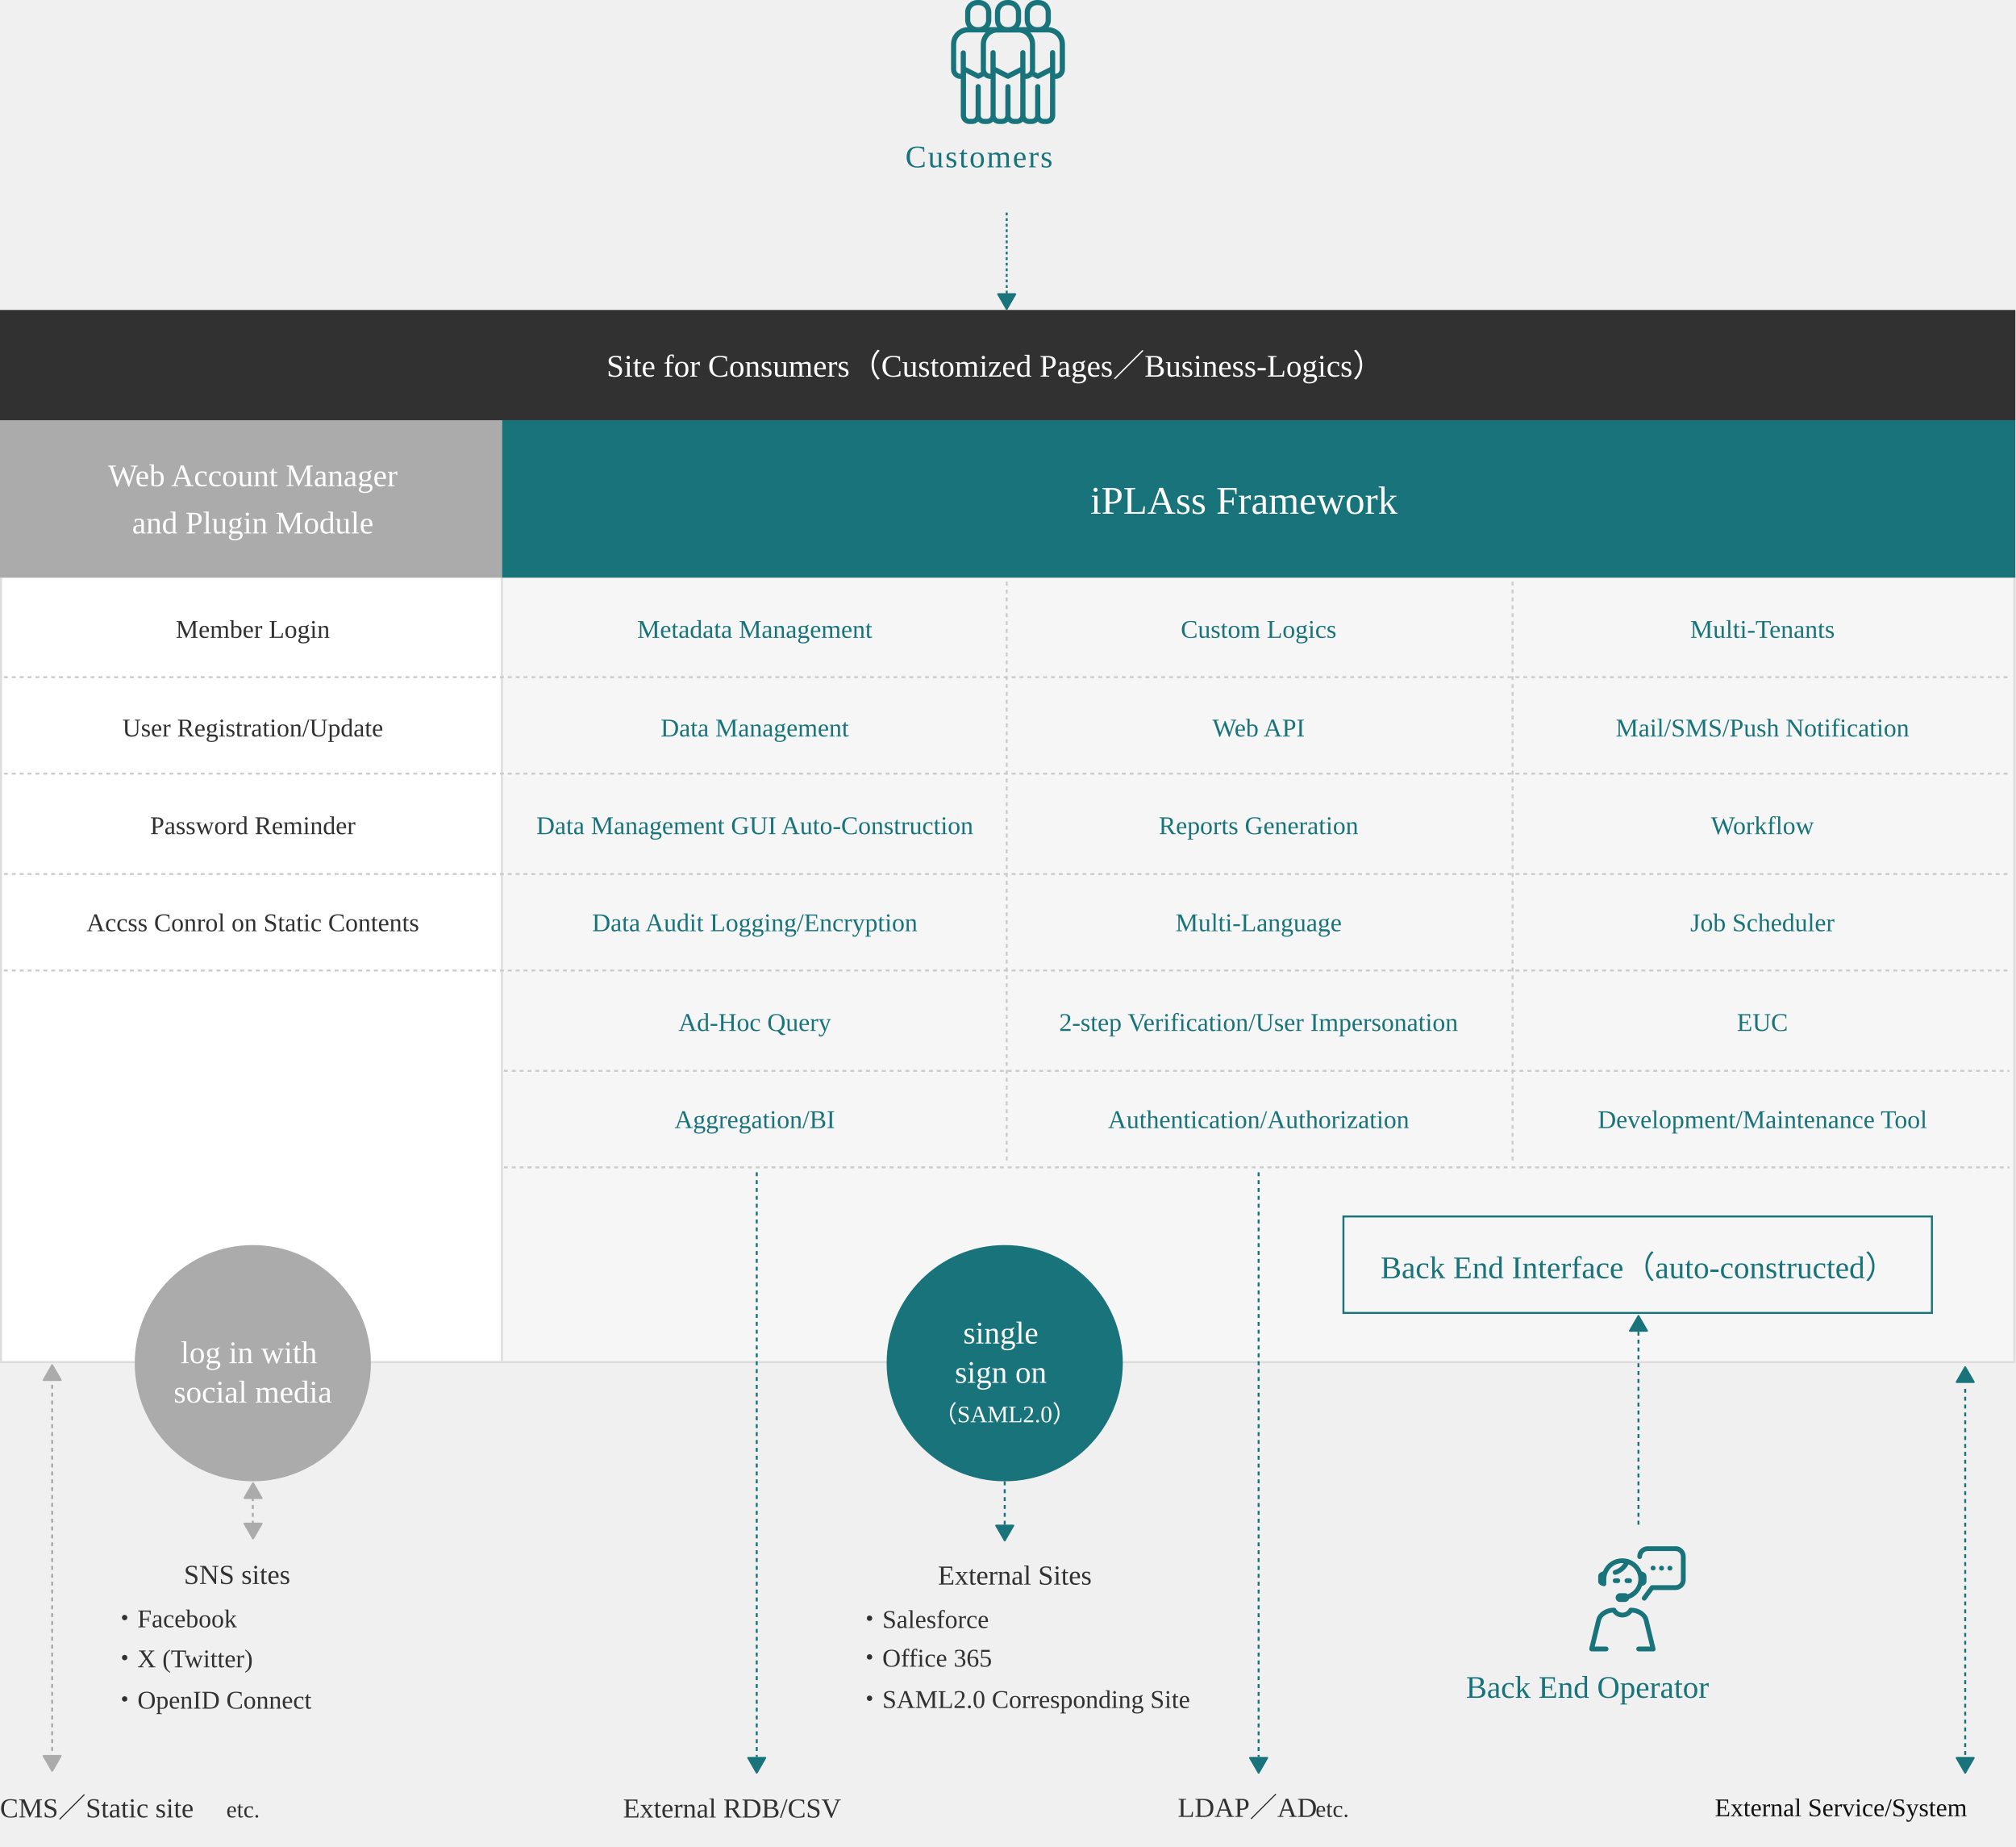
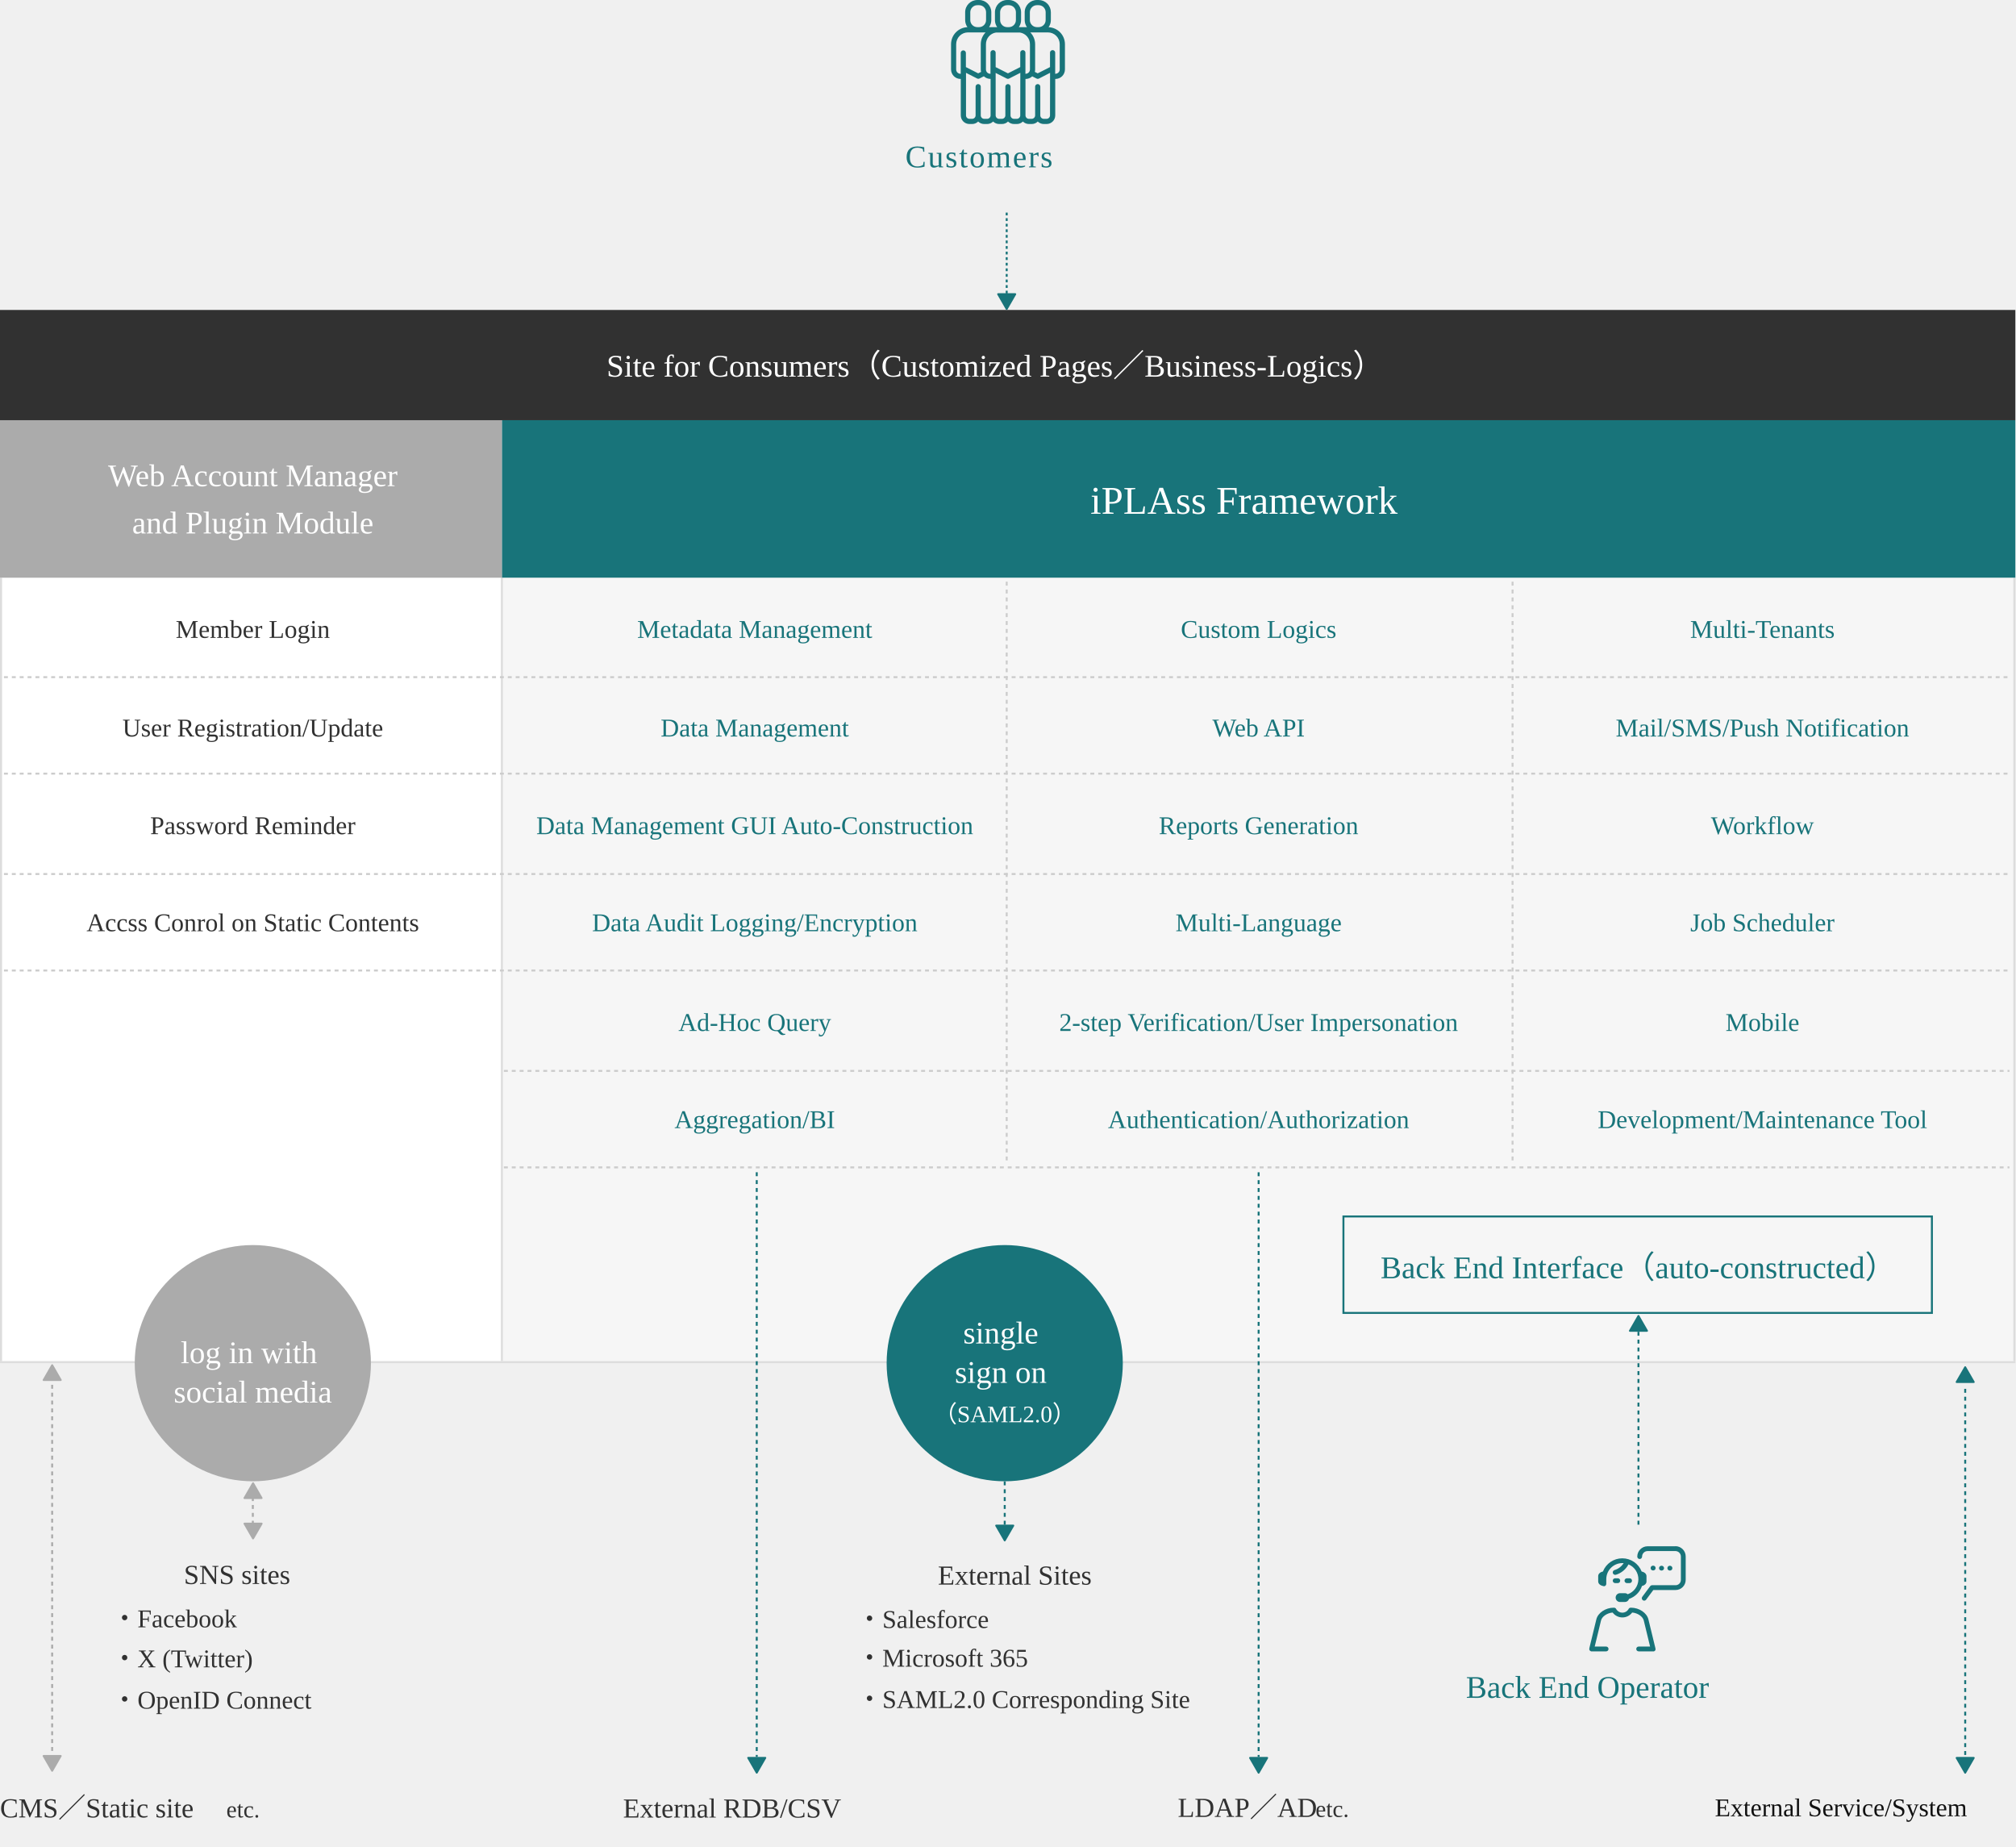
<svg xmlns="http://www.w3.org/2000/svg" width="1024.33" height="938" viewBox="0 0 1024.33 938">
  <g id="iPLAss_Conceptual_Diagram" data-name="iPLAss Conceptual Diagram">
    <rect x="255" y="293.46" width="768" height="398" style="fill:#f6f6f6" />
    <rect x="1" y="293.5" width="254" height="397.96" style="fill:#fff" />
    <path d="M981.1,618.47v48h-298v-48h298m1-1h-300v50h300v-50Z" style="fill:#18747a" />
    <line x1="511.5" y1="295.5" x2="511.5" y2="589.65" style="fill:none;stroke:#ccc;stroke-miterlimit:10;stroke-dasharray:2" />
    <line x1="768.53" y1="295.5" x2="768.53" y2="589.65" style="fill:none;stroke:#ccc;stroke-miterlimit:10;stroke-dasharray:2" />
    <rect y="293.5" width="1" height="398" style="fill:#ddd" />
    <rect x="254.5" y="293.46" width="1" height="398" style="fill:#ddd" />
    <rect x="1023" y="293.51" width="1" height="398" style="fill:#ddd" />
    <rect y="691.5" width="1024" height="1" style="fill:#ddd" />
    <line x1="63" y1="322.5" x2="63" y2="322.5" style="fill:none;stroke:#18747a;stroke-miterlimit:10" />
    <line x1="2.01" y1="344" x2="1021.01" y2="344" style="fill:none;stroke:#ccc;stroke-miterlimit:10;stroke-dasharray:2" />
    <line x1="2.01" y1="393.01" x2="1021.01" y2="393.01" style="fill:none;stroke:#ccc;stroke-miterlimit:10;stroke-dasharray:2" />
    <line x1="2.01" y1="444.01" x2="1020.01" y2="444.01" style="fill:none;stroke:#ccc;stroke-miterlimit:10;stroke-dasharray:2" />
    <line x1="2.01" y1="493.02" x2="1021.01" y2="493.02" style="fill:none;stroke:#ccc;stroke-miterlimit:10;stroke-dasharray:2" />
    <line x1="256.03" y1="544.02" x2="1021.01" y2="544.02" style="fill:none;stroke:#ccc;stroke-miterlimit:10;stroke-dasharray:2" />
    <line x1="256.03" y1="593.03" x2="1021.01" y2="593.03" style="fill:none;stroke:#ccc;stroke-miterlimit:10;stroke-dasharray:2" />
    <line x1="26.5" y1="703.49" x2="26.5" y2="889.49" style="fill:none;stroke:#ababab;stroke-miterlimit:10;stroke-dasharray:2" />
    <line x1="384.5" y1="595.51" x2="384.5" y2="892.52" style="fill:none;stroke:#18747a;stroke-miterlimit:10;stroke-dasharray:2" />
    <line x1="639.51" y1="595.53" x2="639.51" y2="892.54" style="fill:none;stroke:#18747a;stroke-miterlimit:10;stroke-dasharray:2" />
    <line x1="832.5" y1="676.54" x2="832.5" y2="775.53" style="fill:none;stroke:#18747a;stroke-miterlimit:10;stroke-dasharray:2" />
    <line x1="510.5" y1="752.55" x2="510.5" y2="775.53" style="fill:none;stroke:#18747a;stroke-miterlimit:10;stroke-dasharray:2" />
    <line x1="128.46" y1="760.55" x2="128.46" y2="774.53" style="fill:none;stroke:#ababab;stroke-miterlimit:10;stroke-dasharray:2" />
    <line x1="998.52" y1="705.54" x2="998.52" y2="892.54" style="fill:none;stroke:#18747a;stroke-miterlimit:10;stroke-dasharray:2" />
    <circle cx="128.46" cy="692.5" r="60" style="fill:#ababab" />
    <circle cx="510.5" cy="692.5" r="60" style="fill:#18747a" />
    <path d="M26.1,693.27l-4.36,7.57a.46.46,0,0,0,.4.7h8.74a.47.47,0,0,0,.41-.7l-4.37-7.57a.48.48,0,0,0-.82,0Zm0,0" style="fill:#ababab" />
    <path d="M26.91,899.83l4.36-7.57a.46.46,0,0,0-.4-.7H22.13a.46.46,0,0,0-.4.7l4.36,7.57a.48.48,0,0,0,.82,0Zm0,0" style="fill:#ababab" />
    <path d="M384.91,900.79l4.36-7.57a.46.46,0,0,0-.4-.7h-8.74a.46.46,0,0,0-.4.7l4.36,7.57a.48.48,0,0,0,.82,0Zm0,0" style="fill:#18747a" />
    <path d="M510.91,782.8l4.37-7.57a.47.47,0,0,0-.4-.7h-8.74a.47.47,0,0,0-.41.7l4.37,7.57a.47.47,0,0,0,.81,0Zm0,0" style="fill:#18747a" />
    <path d="M639.91,900.81l4.37-7.57a.47.47,0,0,0-.4-.7h-8.75a.47.47,0,0,0-.4.7l4.37,7.57a.47.47,0,0,0,.81,0Zm0,0" style="fill:#18747a" />
    <path d="M832.09,668.27l-4.36,7.57a.46.46,0,0,0,.4.7h8.74a.46.46,0,0,0,.4-.7l-4.36-7.57a.48.48,0,0,0-.82,0Zm0,0" style="fill:#18747a" />
    <path d="M998.92,900.81l4.37-7.57a.47.47,0,0,0-.4-.7h-8.74a.47.47,0,0,0-.41.7l4.37,7.57a.47.47,0,0,0,.81,0Zm0,0" style="fill:#18747a" />
    <path d="M998.11,694.3l-4.37,7.56a.47.47,0,0,0,.41.7h8.74a.47.47,0,0,0,.4-.7l-4.37-7.56a.46.46,0,0,0-.81,0Zm0,0" style="fill:#18747a" />
    <path d="M128.16,753.24l-4.37,7.56a.47.47,0,0,0,.41.7h8.74a.47.47,0,0,0,.4-.7L129,753.24a.47.47,0,0,0-.81,0Zm0,0" style="fill:#ababab" />
    <path d="M129,781.8l4.37-7.57a.47.47,0,0,0-.4-.7H124.2a.47.47,0,0,0-.41.7l4.37,7.57a.47.47,0,0,0,.81,0Zm0,0" style="fill:#ababab" />
    <rect x="255" y="213.46" width="769" height="80" style="fill:#18747a" />
    <rect y="213.46" width="255" height="80" style="fill:#ababab" />
    <rect y="157.46" width="1024" height="56" style="fill:#313131" />
    <text transform="translate(460 85)" style="font-size:16px;fill:#18747a;;letter-spacing:0.05em">  Customers</text>
    <line x1="511.5" y1="108" x2="511.5" y2="150.5" style="fill:none;stroke:#18747a;stroke-miterlimit:10;stroke-dasharray:1.417" />
    <path d="M511.91,157.23l4.36-7.57a.46.46,0,0,0-.4-.7h-8.74a.46.46,0,0,0-.4.7l4.36,7.57a.48.48,0,0,0,.82,0Zm0,0" style="fill:#18747a" />
    <path d="M532.79,13.82a6.22,6.22,0,0,0,1.15-3.59v-4A6.22,6.22,0,0,0,527.72,0h-.85a6.22,6.22,0,0,0-6.22,6.21v4a6.23,6.23,0,0,0,1.14,3.58h-4.12a6.15,6.15,0,0,0,1.14-3.58v-4A6.22,6.22,0,0,0,512.6,0h-.86a6.22,6.22,0,0,0-6.21,6.21v4a6.15,6.15,0,0,0,1.14,3.58h-4.13a6.15,6.15,0,0,0,1.14-3.58v-4A6.22,6.22,0,0,0,497.47,0h-.85a6.22,6.22,0,0,0-6.22,6.21v4a6.22,6.22,0,0,0,1.15,3.59,8.67,8.67,0,0,0-8.32,8.64V35.28a4.85,4.85,0,0,0,4.86,4.83h.08V58.62A4.39,4.39,0,0,0,492.55,63H494A4.35,4.35,0,0,0,497,61.74,4.37,4.37,0,0,0,500.11,63h1.43a4.34,4.34,0,0,0,3.06-1.26A4.38,4.38,0,0,0,507.67,63h1.43a4.37,4.37,0,0,0,3.07-1.26A4.35,4.35,0,0,0,515.24,63h1.42a4.35,4.35,0,0,0,3.07-1.26A4.37,4.37,0,0,0,522.8,63h1.42a4.35,4.35,0,0,0,3.07-1.26A4.37,4.37,0,0,0,530.36,63h1.43a4.39,4.39,0,0,0,4.38-4.38V40.11h.08a4.84,4.84,0,0,0,4.85-4.83V22.46A8.66,8.66,0,0,0,532.79,13.82Zm-9.51-7.61a3.59,3.59,0,0,1,3.59-3.58h.85a3.58,3.58,0,0,1,3.58,3.58v4a3.58,3.58,0,0,1-3.58,3.58h-.85a3.59,3.59,0,0,1-3.59-3.58Zm-15.12,0a3.58,3.58,0,0,1,3.58-3.58h.86a3.59,3.59,0,0,1,3.58,3.58v4a3.59,3.59,0,0,1-3.58,3.58h-.86a3.58,3.58,0,0,1-3.58-3.58ZM493,6.21a3.59,3.59,0,0,1,3.59-3.58h.85a3.58,3.58,0,0,1,3.58,3.58v4a3.58,3.58,0,0,1-3.58,3.58h-.85A3.59,3.59,0,0,1,493,10.23Zm-3.55,19.37a1.31,1.31,0,0,0-1.31,1.32h0V37.49h-.08a2.21,2.21,0,0,1-2.23-2.2V22.46a6,6,0,0,1,6.06-6h8.89a8.63,8.63,0,0,0-2.45,6V35.28a4.51,4.51,0,0,0,.16,1.23l-1.47.75-6.25-3.18V26.9h0A1.32,1.32,0,0,0,489.48,25.58Zm12.06,34.79h-1.43a1.75,1.75,0,0,1-1.75-1.75V44.16a1.32,1.32,0,1,0-2.63,0V58.62A1.76,1.76,0,0,1,494,60.37h-1.42a1.75,1.75,0,0,1-1.75-1.75V37l5.65,2.88a1.33,1.33,0,0,0,1.19,0l2.23-1.13a4.82,4.82,0,0,0,3.34,1.33h.08V58.62A1.76,1.76,0,0,1,501.54,60.37Zm16.88-1.75a1.76,1.76,0,0,1-1.76,1.75h-1.42a1.76,1.76,0,0,1-1.76-1.75V44.16a1.32,1.32,0,1,0-2.63,0V58.62a1.75,1.75,0,0,1-1.75,1.75h-1.43a1.76,1.76,0,0,1-1.75-1.75V37.05l5.65,2.86a1.39,1.39,0,0,0,.6.14,1.35,1.35,0,0,0,.59-.14L518.42,37Zm0-31.72h0v7.18l-6.25,3.18-6.25-3.16V26.9h0a1.32,1.32,0,1,0-2.63,0h0V37.49h-.08a2.21,2.21,0,0,1-2.22-2.2V22.46a6,6,0,0,1,5.1-5.94h12.15a6,6,0,0,1,5.11,5.94V35.28a2.21,2.21,0,0,1-2.22,2.2h-.08V26.9h0a1.32,1.32,0,1,0-2.63,0Zm15.12,31.72a1.76,1.76,0,0,1-1.75,1.75h-1.43a1.76,1.76,0,0,1-1.75-1.75V44.16a1.32,1.32,0,1,0-2.63,0V58.62a1.76,1.76,0,0,1-1.76,1.75H522.8a1.75,1.75,0,0,1-1.75-1.75V40.11h.08a4.82,4.82,0,0,0,3.34-1.33l2.23,1.13a1.35,1.35,0,0,0,.59.14,1.39,1.39,0,0,0,.6-.14L533.54,37Zm4.93-23.34a2.2,2.2,0,0,1-2.22,2.2h-.08V26.9h0a1.32,1.32,0,1,0-2.63,0h0v7.18l-6.25,3.18-1.47-.75a4.93,4.93,0,0,0,.16-1.23V22.46a8.6,8.6,0,0,0-2.46-6h8.9a6,6,0,0,1,6.05,6V35.28Z" style="fill:#18747a" />
    <text transform="translate(308.17 191.33)" style="font-size:16px;fill:#fff;">Site for Consumers（Customized Pages／Business-Logics）</text>
    <text transform="translate(0 923.25)" style="font-size:14px;fill:#313131;">CMS／Static site<tspan x="115" y="0" style="font-size:12px"> etc.</tspan>
    </text>
    <text transform="translate(56.83 868)" style="font-size:13px;fill:#313131;">・OpenID Connect</text>
    <text transform="translate(56.83 847)" style="font-size:13px;fill:#313131;">・X (Twitter)</text>
    <text transform="translate(56.83 826.67)" style="font-size:13px;fill:#313131;">・Facebook</text>
    <text transform="translate(93.42 804.67)" style="font-size:14px;fill:#313131;">SNS sites</text>
    <text transform="translate(128.46 692.5)" style="font-size:16px;fill:#fff;" text-anchor="middle">
      <tspan>log in with</tspan>
      <tspan x="0" y="20">social media</tspan>
    </text>
    <text transform="translate(128.46 473.06)" style="font-size:13px;fill:#313131;" text-anchor="middle">Accss Conrol on Static Contents</text>
    <text transform="translate(128.46 423.75)" style="font-size:13px;fill:#313131;" text-anchor="middle">Password Reminder</text>
    <text transform="translate(128.46 374.13)" style="font-size:13px;fill:#313131;" text-anchor="middle">User Registration/Update</text>
    <text transform="translate(128.46 324.04)" style="font-size:13px;fill:#313131;" text-anchor="middle">Member Login</text>
    <text transform="translate(128.46 247)" style="font-size:16px;fill:#fff;" text-anchor="middle">Web Account Manager<tspan x="0" y="24">and Plugin Module</tspan>
    </text>
    <text transform="translate(871.33 922.67)" style="font-size:13px;fill:#111;">External Service/System</text>
    <text transform="translate(744.83 862.5)" style="font-size:16px;fill:#18747a;">Back End Operator</text>
    <path d="M841.17,837.6a1.12,1.12,0,0,1,0,.45,1.09,1.09,0,0,1-.15.35,1.28,1.28,0,0,1-.64.5l-.12,0a1.26,1.26,0,0,1-.27,0l0,0H832.6a1.22,1.22,0,0,1,0-2.44h5.81l-3.22-13.28c-.5-2-3.11-3.79-5.88-4a6.21,6.21,0,0,1-9.94,0c-2.77.22-5.39,2-5.88,4l-3.22,13.28h5.8a1.22,1.22,0,0,1,0,2.44h-7.32a1.81,1.81,0,0,1-.31,0,.67.67,0,0,1-.12-.06,1.17,1.17,0,0,1-.62-.49h0c-.14-.11-.13-.23-.17-.35a1.37,1.37,0,0,1,0-.45.63.63,0,0,1,0-.19l3.58-14.74c.8-3.3,4.68-5.9,8.82-5.9h.17a1.23,1.23,0,0,1,1.16.84,3.63,3.63,0,0,0,6.14,0,1.24,1.24,0,0,1,1.15-.84h.17c4.15,0,8,2.6,8.83,5.9l3.58,14.75a.57.57,0,0,1,0,.18ZM823.23,803a1.21,1.21,0,0,0-1.22-1.22h-1.35a1.22,1.22,0,1,0,0,2.44H822a1.22,1.22,0,0,0,1.22-1.22Zm3.43,1.22H828a1.22,1.22,0,1,0,0-2.44h-1.36a1.22,1.22,0,1,0,0,2.44Zm-11.92,1.57a1.16,1.16,0,0,0,1-.27,1.2,1.2,0,0,0,.41-.93V802.2a8.17,8.17,0,0,1,8.17-8.14c.22,0,.45,0,.66,0a8.16,8.16,0,0,1-4.62,3.54A1.22,1.22,0,0,0,821,800a10.78,10.78,0,0,0,6.44-5.29,8.13,8.13,0,0,1-.4,15.18,2.19,2.19,0,0,0-1.42-.54H823a2.24,2.24,0,0,0,0,4.47h2.61a2.21,2.21,0,0,0,2.1-1.56,10.52,10.52,0,0,0,6.58-6.56c1.41-.35,2.29-1.23,2.29-2.31v-2.71c0-1.12-.94-2-2.45-2.34a10.58,10.58,0,0,0-19.69,0c-1.46.33-2.4,1.22-2.4,2.32v2.71c0,1.17,1.06,2.11,2.7,2.38Zm29.54-7.94a1.22,1.22,0,1,0,0-2.44h-.1a1.22,1.22,0,1,0,0,2.44Zm4.24,0a1.22,1.22,0,1,0,0-2.44h-.1a1.22,1.22,0,1,0,0,2.44Zm2.81-12.34h-14.2a5.25,5.25,0,0,0-5.23,5.25,1.22,1.22,0,0,0,1.22,1.23,1.23,1.23,0,0,0,1.22-1.23,2.81,2.81,0,0,1,2.79-2.81h14.2a2.78,2.78,0,0,1,2.73,2.84v11.77a2.7,2.7,0,0,1-2.73,2.74H839.44a1.26,1.26,0,0,0-1,.51l-4,5.37a1.22,1.22,0,0,0,.24,1.71,1.19,1.19,0,0,0,.73.25,1.25,1.25,0,0,0,1-.51l3.64-4.89h11.28a5.14,5.14,0,0,0,5.17-5.18V790.74a5.22,5.22,0,0,0-5.17-5.28ZM840,797.8a1.22,1.22,0,1,0,0-2.44h-.1a1.22,1.22,0,0,0,0,2.44Zm0,0" style="fill:#18747a" />
    <text transform="translate(701.5 649.33)" style="font-size:16px;fill:#18747a;" text-anchor="middle">
      <tspan x="131">Back End Interface（auto-constructed）</tspan>
    </text>
    <text transform="translate(598.42 923)" style="font-size:14px;fill:#313131;">LDAP／AD<tspan x="70" y="0" style="font-size:12px"> etc.</tspan>
    </text>
    <text transform="translate(435.31 867.67)" style="font-size:13px;fill:#313131;">・SAML2.0 Corresponding Site</text>
-     <text transform="translate(435.31 846.67)" style="font-size:13px;fill:#313131;">・Office 365</text>
+     <text transform="translate(435.31 846.67)" style="font-size:13px;fill:#313131;">・Microsoft 365</text>
    <text transform="translate(435.31 827)" style="font-size:13px;fill:#313131;">・Salesforce</text>
    <text transform="translate(476.54 805)" style="font-size:14px;fill:#313131;">External Sites</text>
    <text transform="translate(510.5 692.5)" style="font-size:16px;fill:#fefefe;" text-anchor="middle">
      <tspan x="0" y="-10">single</tspan>
      <tspan x="0" y="10">sign on</tspan>
      <tspan style="font-size:12px">
        <tspan x="0" y="30">（SAML2.0）</tspan>
      </tspan>
    </text>
    <text transform="translate(316.57 923.33)" style="font-size:14px;fill:#313131;">External RDB/CSV<tspan x="100" y="0" style="font-size:12px" />
    </text>
    <text transform="translate(895.5 573.08)" style="font-size:13px;fill:#18747a;" text-anchor="middle">Development/Maintenance Tool</text>
-     <text transform="translate(895.5 523.72)" style="font-size:13px;fill:#18747a;" text-anchor="middle">EUC</text>
+     <text transform="translate(895.5 523.72)" style="font-size:13px;fill:#18747a;" text-anchor="middle">Mobile</text>
    <text transform="translate(895.5 473.06)" style="font-size:13px;fill:#18747a;" text-anchor="middle">Job Scheduler</text>
    <text transform="translate(895.5 423.75)" style="font-size:13px;fill:#18747a;" text-anchor="middle">Workflow</text>
    <text transform="translate(895.5 374.13)" style="font-size:13px;fill:#18747a;" text-anchor="middle">Mail/SMS/Push Notification</text>
    <text transform="translate(895.5 324.04)" style="font-size:13px;fill:#18747a;" text-anchor="middle">Multi-Tenants</text>
    <text transform="translate(639.5 573.08)" style="font-size:13px;fill:#18747a;" text-anchor="middle">Authentication/Authorization</text>
    <text transform="translate(639.5 523.72)" style="font-size:13px;fill:#18747a;" text-anchor="middle">2-step Verification/User Impersonation</text>
    <text transform="translate(639.5 473.06)" style="font-size:13px;fill:#18747a;" text-anchor="middle">Multi-Language</text>
    <text transform="translate(639.5 423.75)" style="font-size:13px;fill:#18747a;" text-anchor="middle">Reports Generation</text>
    <text transform="translate(639.5 374.13)" style="font-size:13px;fill:#18747a;" text-anchor="middle">Web API</text>
    <text transform="translate(639.5 324.04)" style="font-size:13px;fill:#18747a;" text-anchor="middle">Custom Logics</text>
    <text transform="translate(383.5 573.08)" style="font-size:13px;fill:#18747a;" text-anchor="middle">Aggregation/BI</text>
    <text transform="translate(383.5 523.72)" style="font-size:13px;fill:#18747a;" text-anchor="middle">Ad-Hoc Query</text>
    <text transform="translate(383.5 473.06)" style="font-size:13px;fill:#18747a;" text-anchor="middle">Data Audit Logging/Encryption</text>
    <text transform="translate(383.5 423.75)" style="font-size:13px;fill:#18747a;" text-anchor="middle">Data Management GUI Auto-Construction</text>
    <text transform="translate(383.5 374.13)" style="font-size:13px;fill:#18747a;" text-anchor="middle">Data Management</text>
    <text transform="translate(383.5 324.04)" style="font-size:13px;fill:#18747a;" text-anchor="middle">Metadata Management</text>
    <text transform="translate(554.02 261)" style="font-size:20px;fill:#fff;">iPLAss Framework</text>
  </g>
</svg>
